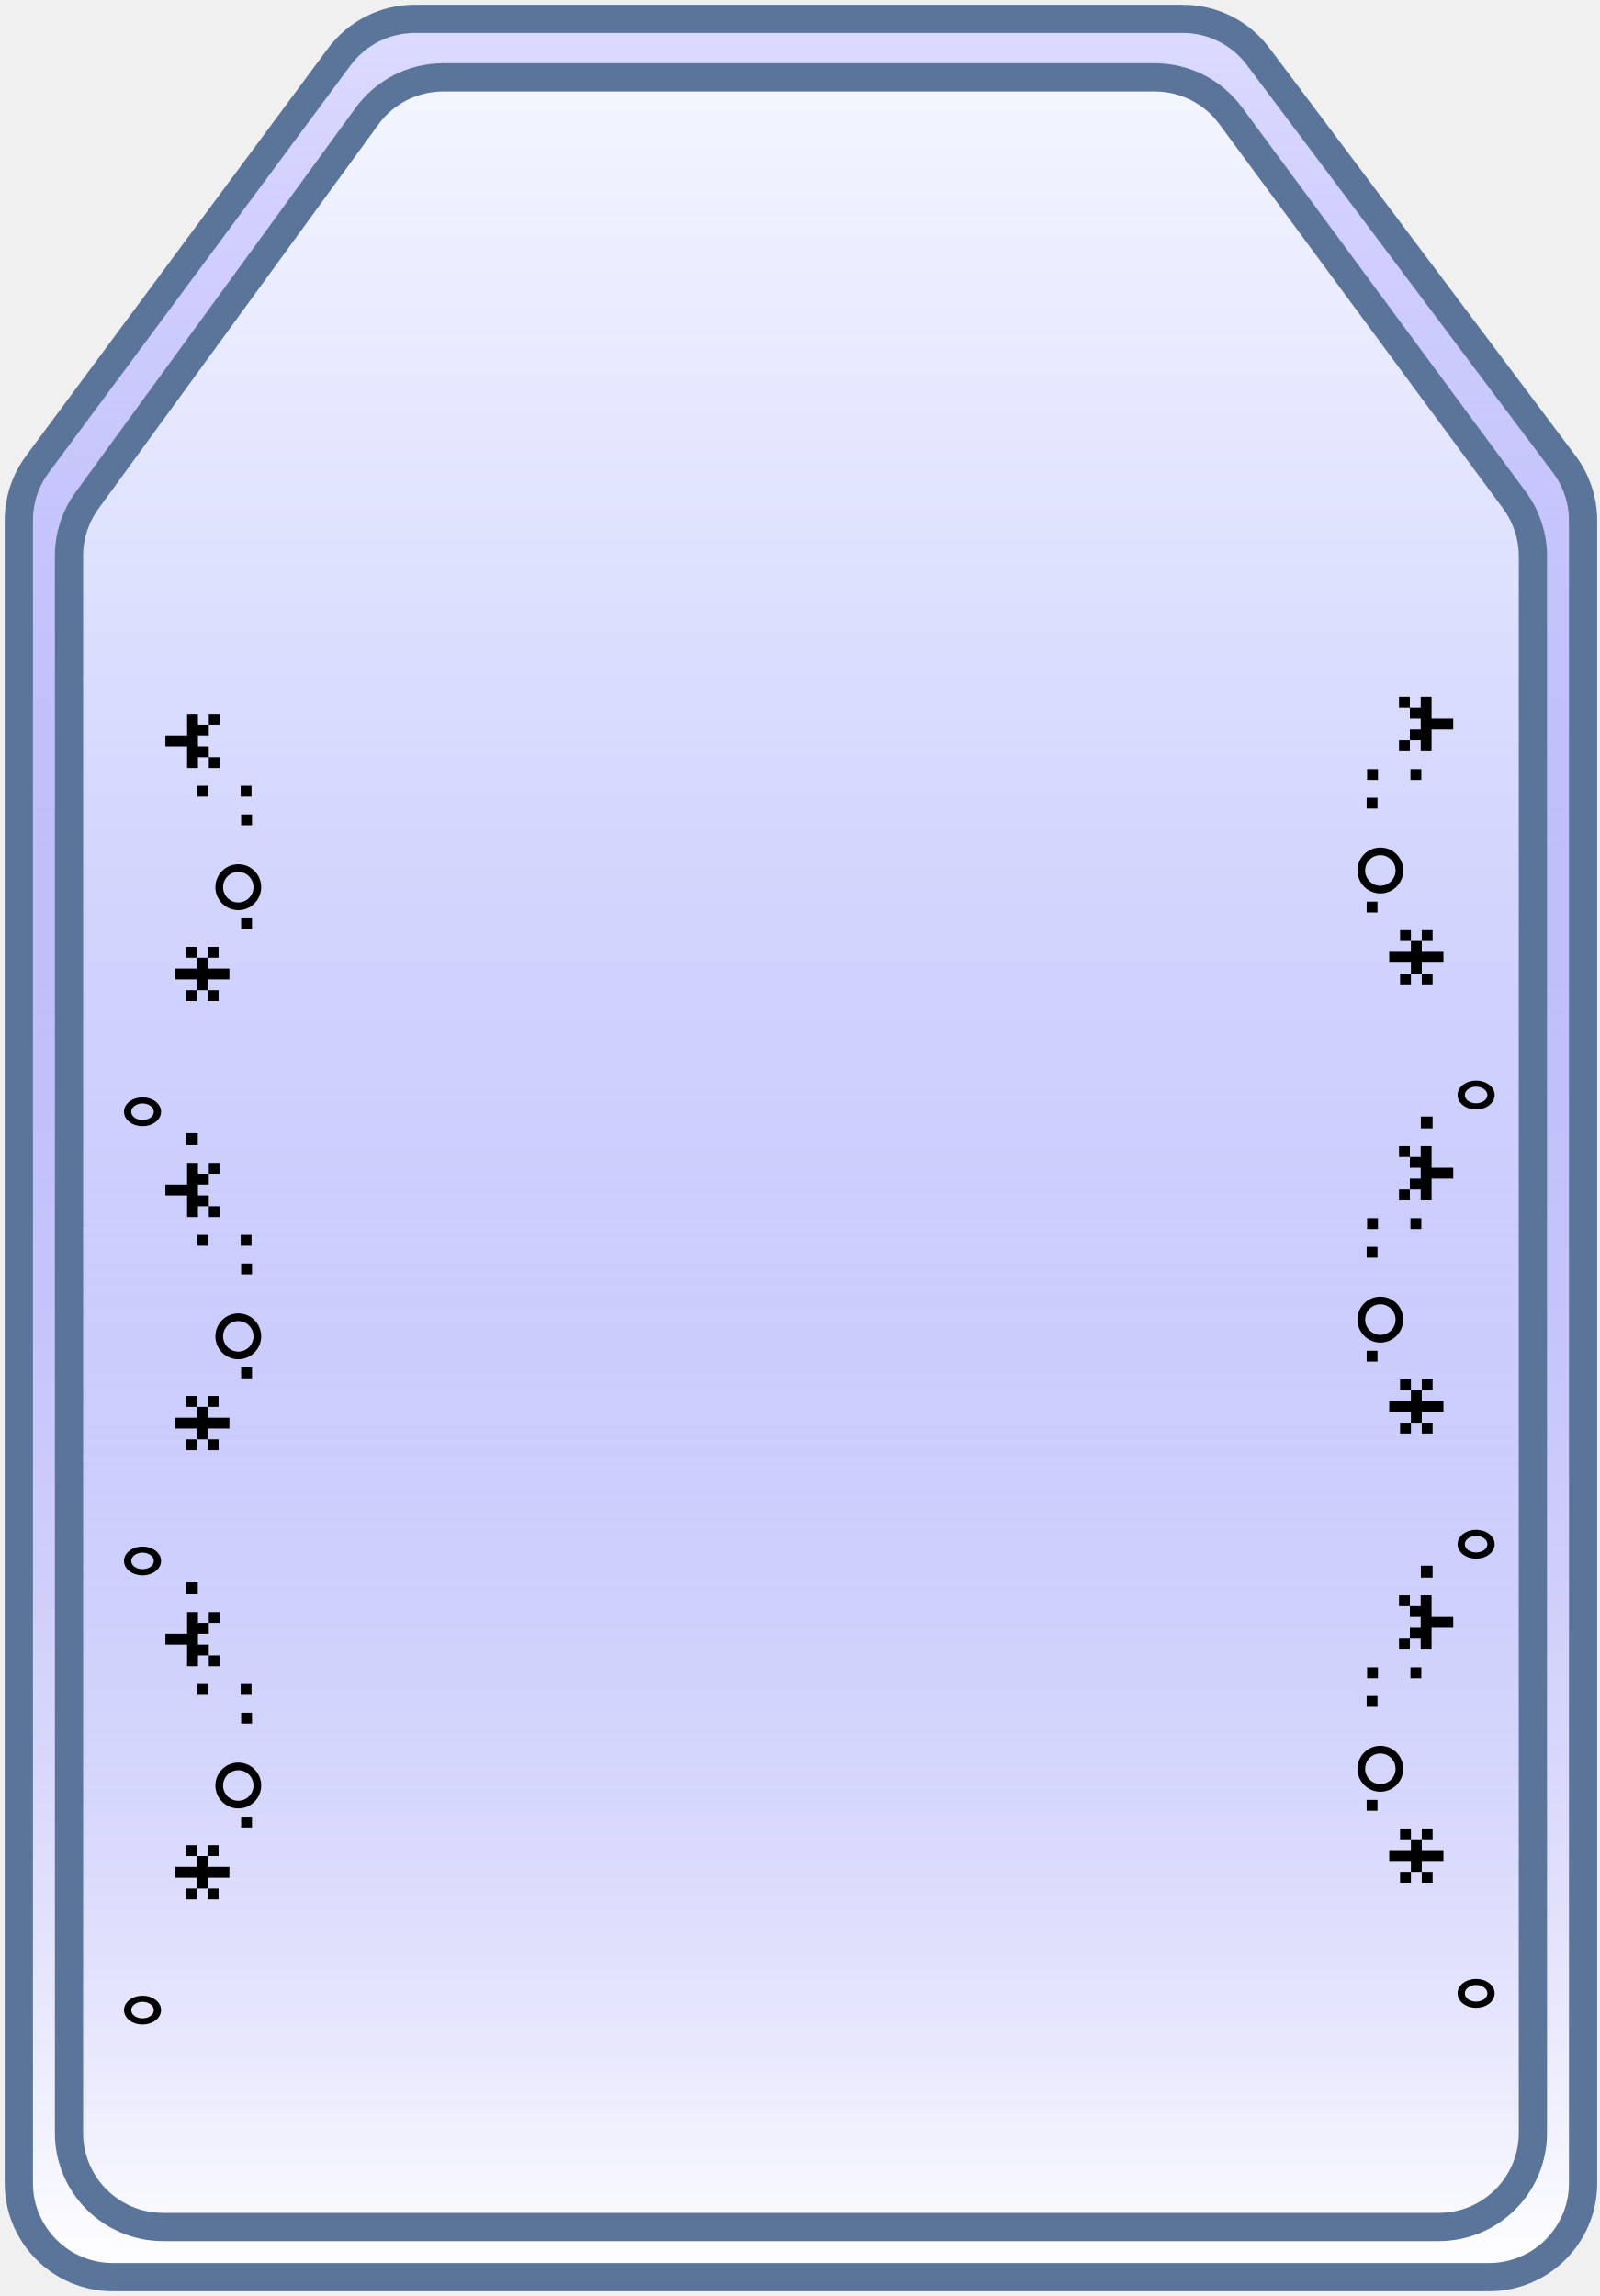
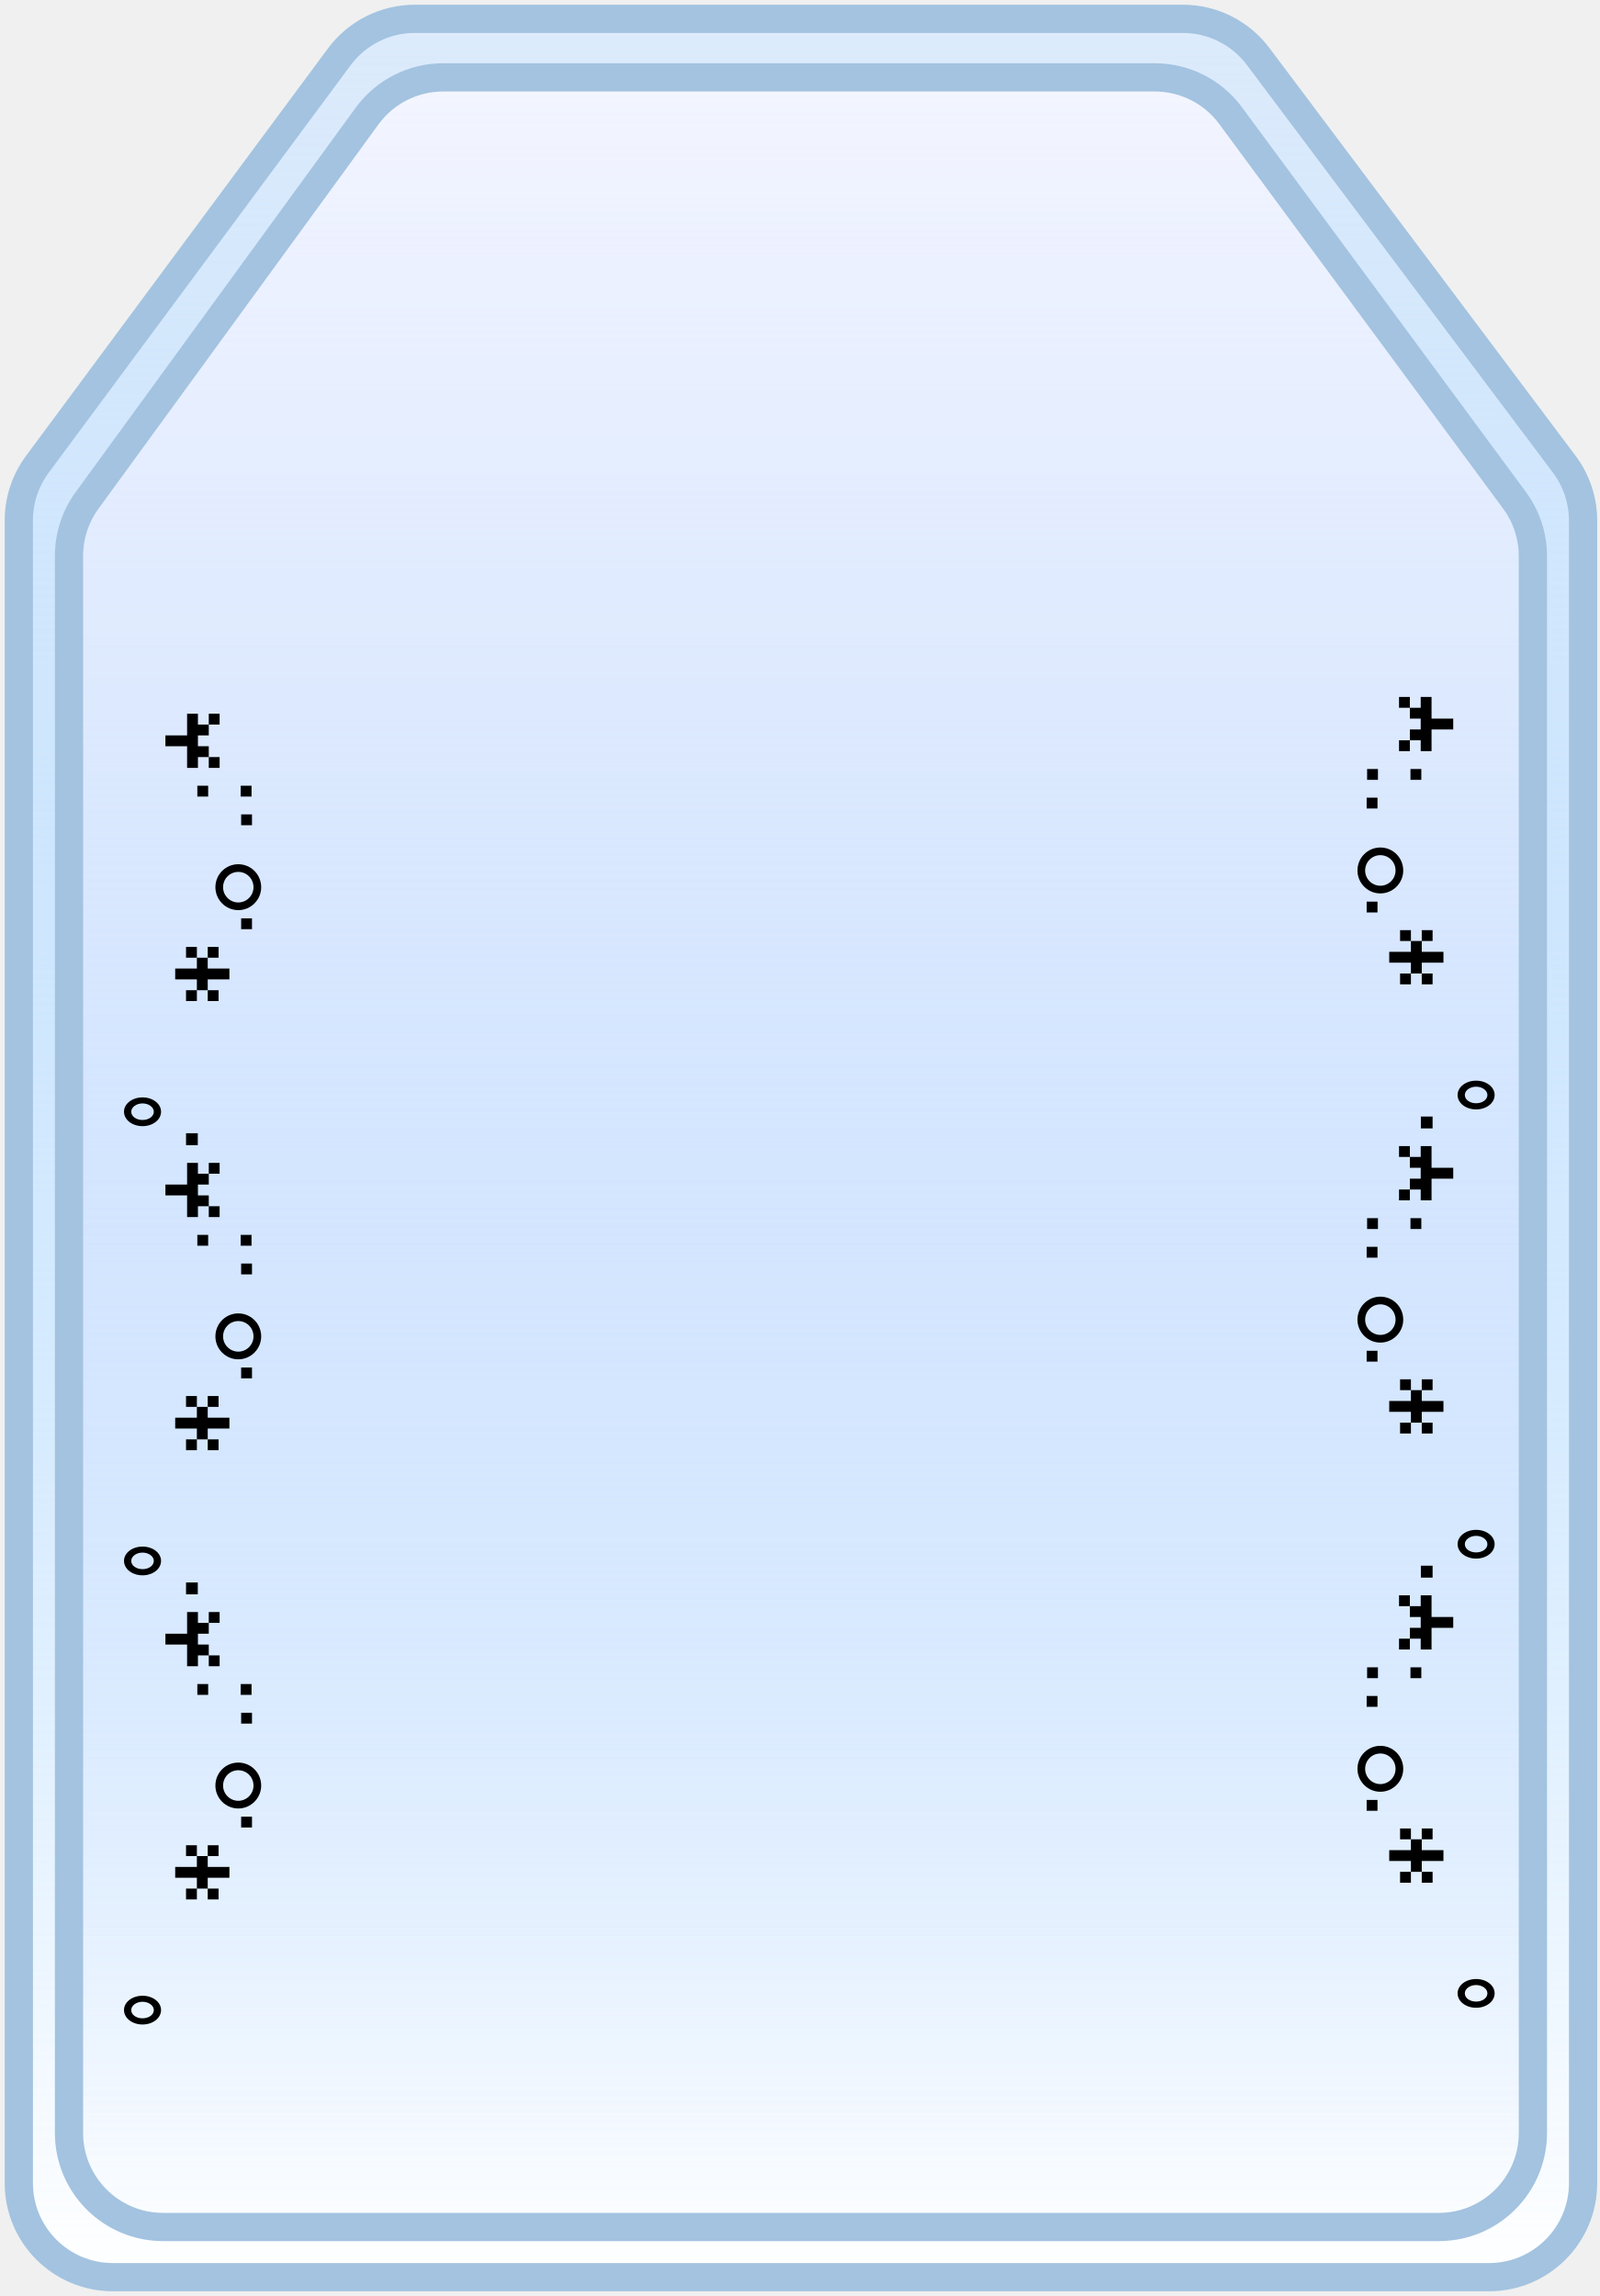
<svg xmlns="http://www.w3.org/2000/svg" width="170" height="244" viewBox="0 0 170 244" fill="none">
  <path d="M3.965 49.348L36.048 6.047C37.934 3.501 40.915 2 44.083 2H125.691C128.837 2 131.8 3.481 133.688 5.997L166.22 49.332C167.519 51.064 168.222 53.171 168.222 55.336V232C168.222 237.523 163.745 242 158.222 242H12C6.477 242 2 237.523 2 232V55.301C2 53.157 2.689 51.07 3.965 49.348Z" fill="white" />
-   <path d="M3.965 49.348L36.048 6.047C37.934 3.501 40.915 2 44.083 2H125.691C128.837 2 131.8 3.481 133.688 5.997L166.22 49.332C167.519 51.064 168.222 53.171 168.222 55.336V232C168.222 237.523 163.745 242 158.222 242H12C6.477 242 2 237.523 2 232V55.301C2 53.157 2.689 51.07 3.965 49.348Z" fill="url(#paint0_linear_1161_4045)" />
-   <path d="M3.965 49.348L36.048 6.047C37.934 3.501 40.915 2 44.083 2H125.691C128.837 2 131.8 3.481 133.688 5.997L166.22 49.332C167.519 51.064 168.222 53.171 168.222 55.336V232C168.222 237.523 163.745 242 158.222 242H12C6.477 242 2 237.523 2 232V55.301C2 53.157 2.689 51.07 3.965 49.348Z" stroke="#5A749A" stroke-width="3" />
-   <path d="M9.25 53.183L39.007 12.334C40.889 9.75 43.893 8.222 47.09 8.222H122.715C125.89 8.222 128.876 9.73 130.761 12.284L160.934 53.167C162.204 54.887 162.889 56.968 162.889 59.105V226.667C162.889 232.189 158.411 236.667 152.889 236.667H17.333C11.81 236.667 7.333 232.189 7.333 226.667V59.071C7.333 56.955 8.004 54.893 9.25 53.183Z" fill="url(#paint1_linear_1161_4045)" stroke="#5A749A" stroke-width="3" />
+   <path d="M3.965 49.348L36.048 6.047C37.934 3.501 40.915 2 44.083 2H125.691C128.837 2 131.8 3.481 133.688 5.997L166.22 49.332C167.519 51.064 168.222 53.171 168.222 55.336V232C168.222 237.523 163.745 242 158.222 242H12C6.477 242 2 237.523 2 232V55.301C2 53.157 2.689 51.07 3.965 49.348Z" fill="url(#paint0_linear_1204_1965)" />
+   <path d="M3.965 49.348L36.048 6.047C37.934 3.501 40.915 2 44.083 2H125.691C128.837 2 131.8 3.481 133.688 5.997L166.22 49.332C167.519 51.064 168.222 53.171 168.222 55.336V232C168.222 237.523 163.745 242 158.222 242H12C6.477 242 2 237.523 2 232V55.301C2 53.157 2.689 51.07 3.965 49.348Z" stroke="#A3C3E0" stroke-width="3" />
+   <path d="M9.25 53.183L39.007 12.334C40.889 9.75 43.893 8.222 47.09 8.222H122.715C125.89 8.222 128.876 9.73 130.761 12.284L160.934 53.167C162.204 54.887 162.889 56.968 162.889 59.105V226.667C162.889 232.189 158.411 236.667 152.889 236.667H17.333C11.81 236.667 7.333 232.189 7.333 226.667V59.071C7.333 56.955 8.004 54.893 9.25 53.183Z" fill="url(#paint1_linear_1204_1965)" stroke="#A3C3E0" stroke-width="3" />
  <path d="M15.145 214.491C14.489 214.491 13.945 214.123 13.945 213.611C13.945 213.131 14.489 212.731 15.145 212.731C15.801 212.731 16.345 213.131 16.345 213.611C16.345 214.123 15.801 214.491 15.145 214.491ZM15.145 215.147C16.233 215.147 17.113 214.475 17.113 213.611C17.113 212.763 16.233 212.091 15.145 212.091C14.057 212.091 13.177 212.763 13.177 213.611C13.177 214.475 14.057 215.147 15.145 215.147ZM18.617 199.551V198.399H20.921V197.247H22.073V198.399H24.377V199.551H22.073V200.703H20.921V199.551H18.617ZM19.769 201.855V200.703H20.921V201.855H19.769ZM19.769 197.247V196.095H20.921V197.247H19.769ZM22.073 201.855V200.703H23.225V201.855H22.073ZM22.073 197.247V196.095H23.225V197.247H22.073ZM25.625 194.214V193.062H26.777V194.214H25.625ZM22.889 189.759C22.889 191.087 23.977 192.191 25.321 192.191C26.665 192.191 27.753 191.087 27.753 189.759C27.753 188.399 26.665 187.311 25.321 187.311C23.977 187.311 22.889 188.399 22.889 189.759ZM26.937 189.759C26.937 190.639 26.217 191.375 25.321 191.375C24.425 191.375 23.705 190.639 23.705 189.759C23.705 188.847 24.425 188.127 25.321 188.127C26.217 188.127 26.937 188.847 26.937 189.759ZM25.625 183.167V182.015H26.777V183.167H25.625ZM20.969 180.12V178.968H22.121V180.12H20.969ZM25.577 180.12V178.968H26.729V180.12H25.577ZM17.577 174.77V173.618H19.881V171.314H21.033V172.466H22.185V173.618H21.033V174.77H22.185V175.922H21.033V177.074H19.881V174.77H17.577ZM22.185 177.074V175.922H23.337V177.074H22.185ZM22.185 172.466V171.314H23.337V172.466H22.185ZM19.769 169.433V168.169H21.017V169.433H19.769ZM15.145 166.757C14.489 166.757 13.945 166.389 13.945 165.877C13.945 165.397 14.489 164.997 15.145 164.997C15.801 164.997 16.345 165.397 16.345 165.877C16.345 166.389 15.801 166.757 15.145 166.757ZM15.145 167.413C16.233 167.413 17.113 166.741 17.113 165.877C17.113 165.029 16.233 164.357 15.145 164.357C14.057 164.357 13.177 165.029 13.177 165.877C13.177 166.741 14.057 167.413 15.145 167.413ZM18.617 151.816V150.664H20.921L20.921 149.512H22.073L22.073 150.664H24.377V151.816H22.073V152.968H20.921V151.816H18.617ZM19.769 154.12V152.968H20.921V154.12H19.769ZM19.769 149.512V148.36H20.921V149.512H19.769ZM22.073 154.12V152.968H23.225V154.12H22.073ZM22.073 149.512V148.36H23.225V149.512H22.073ZM25.625 146.48V145.328H26.777V146.48H25.625ZM22.889 142.025C22.889 143.353 23.977 144.457 25.321 144.457C26.665 144.457 27.753 143.353 27.753 142.025C27.753 140.665 26.665 139.577 25.321 139.577C23.977 139.577 22.889 140.665 22.889 142.025ZM26.937 142.025C26.937 142.905 26.217 143.641 25.321 143.641C24.425 143.641 23.705 142.905 23.705 142.025C23.705 141.113 24.425 140.393 25.321 140.393C26.217 140.393 26.937 141.113 26.937 142.025ZM25.625 135.433V134.281H26.777V135.433H25.625ZM20.969 132.386V131.234H22.121V132.386H20.969ZM25.577 132.386V131.234H26.729V132.386H25.577ZM17.577 127.035V125.883H19.881V123.579H21.033V124.731H22.185V125.883H21.033V127.035H22.185V128.187H21.033V129.339H19.881V127.035H17.577ZM22.185 129.339V128.187H23.337V129.339H22.185ZM22.185 124.731V123.579H23.337V124.731H22.185ZM19.769 121.699V120.435H21.017V121.699H19.769ZM15.145 119.022C14.489 119.022 13.945 118.654 13.945 118.142C13.945 117.662 14.489 117.262 15.145 117.262C15.801 117.262 16.345 117.662 16.345 118.142C16.345 118.654 15.801 119.022 15.145 119.022ZM15.145 119.678C16.233 119.678 17.113 119.006 17.113 118.142C17.113 117.294 16.233 116.622 15.145 116.622C14.057 116.622 13.177 117.294 13.177 118.142C13.177 119.006 14.057 119.678 15.145 119.678ZM18.617 104.082V102.93H20.921V101.778H22.073V102.93H24.377V104.082H22.073V105.234H20.921V104.082H18.617ZM19.769 106.386V105.234H20.921V106.386H19.769ZM19.769 101.778V100.626H20.921V101.778H19.769ZM22.073 106.386V105.234H23.225V106.386H22.073ZM22.073 101.778V100.626H23.225V101.778H22.073ZM25.625 98.745V97.593H26.777V98.745H25.625ZM22.889 94.29C22.889 95.618 23.977 96.722 25.321 96.722C26.665 96.722 27.753 95.618 27.753 94.29C27.753 92.93 26.665 91.843 25.321 91.843C23.977 91.843 22.889 92.93 22.889 94.29ZM26.937 94.29C26.937 95.171 26.217 95.906 25.321 95.906C24.425 95.906 23.705 95.171 23.705 94.29C23.705 93.379 24.425 92.659 25.321 92.659C26.217 92.659 26.937 93.379 26.937 94.29ZM25.625 87.698V86.546H26.777V87.698H25.625ZM20.969 84.652V83.5H22.121V84.652H20.969ZM25.577 84.652V83.5H26.729V84.652H25.577ZM17.577 79.301V78.149H19.881V75.845H21.033V76.997H22.185V78.149H21.033V79.301H22.185V80.453H21.033V81.605H19.881V79.301H17.577ZM22.185 81.605V80.453H23.337V81.605H22.185ZM22.185 76.997V75.845H23.337V76.997H22.185Z" fill="black" />
  <path d="M156.855 212.713C157.511 212.713 158.055 212.345 158.055 211.833C158.055 211.353 157.511 210.953 156.855 210.953C156.199 210.953 155.655 211.353 155.655 211.833C155.655 212.345 156.199 212.713 156.855 212.713ZM156.855 213.369C155.767 213.369 154.887 212.697 154.887 211.833C154.887 210.985 155.767 210.313 156.855 210.313C157.943 210.313 158.823 210.985 158.823 211.833C158.823 212.697 157.943 213.369 156.855 213.369ZM153.383 197.773V196.621H151.079V195.469H149.927V196.621H147.623V197.773H149.927V198.925H151.079V197.773H153.383ZM152.231 200.077V198.925H151.079V200.077H152.231ZM152.231 195.469V194.317H151.079V195.469H152.231ZM149.927 200.077V198.925H148.775V200.077H149.927ZM149.927 195.469V194.317H148.775V195.469H149.927ZM146.375 192.436V191.284H145.223V192.436H146.375ZM149.111 187.981C149.111 189.309 148.023 190.413 146.679 190.413C145.335 190.413 144.247 189.309 144.247 187.981C144.247 186.621 145.335 185.533 146.679 185.533C148.023 185.533 149.111 186.621 149.111 187.981ZM145.063 187.981C145.063 188.861 145.783 189.597 146.679 189.597C147.575 189.597 148.295 188.861 148.295 187.981C148.295 187.069 147.575 186.349 146.679 186.349C145.783 186.349 145.063 187.069 145.063 187.981ZM146.375 181.389V180.237H145.223V181.389H146.375ZM151.031 178.343V177.191H149.879V178.343H151.031ZM146.423 178.343V177.191H145.271V178.343H146.423ZM154.423 172.992V171.84H152.119V169.536H150.967V170.688H149.815V171.84H150.967V172.992H149.815V174.144H150.967V175.296H152.119V172.992H154.423ZM149.815 175.296V174.144H148.663V175.296H149.815ZM149.815 170.688V169.536H148.663V170.688H149.815ZM152.231 167.655V166.391H150.983V167.655H152.231ZM156.855 164.979C157.511 164.979 158.055 164.611 158.055 164.099C158.055 163.619 157.511 163.219 156.855 163.219C156.199 163.219 155.655 163.619 155.655 164.099C155.655 164.611 156.199 164.979 156.855 164.979ZM156.855 165.635C155.767 165.635 154.887 164.963 154.887 164.099C154.887 163.251 155.767 162.579 156.855 162.579C157.943 162.579 158.823 163.251 158.823 164.099C158.823 164.963 157.943 165.635 156.855 165.635ZM153.383 150.039V148.887H151.079V147.735H149.927V148.887H147.623V150.039H149.927V151.191H151.079V150.039H153.383ZM152.231 152.343V151.191H151.079V152.343H152.231ZM152.231 147.735V146.583H151.079V147.735H152.231ZM149.927 152.343V151.191H148.775V152.343H149.927ZM149.927 147.735V146.583H148.775V147.735H149.927ZM146.375 144.702V143.55H145.223V144.702H146.375ZM149.111 140.247C149.111 141.575 148.023 142.679 146.679 142.679C145.335 142.679 144.247 141.575 144.247 140.247C144.247 138.887 145.335 137.799 146.679 137.799C148.023 137.799 149.111 138.887 149.111 140.247ZM145.063 140.247C145.063 141.127 145.783 141.863 146.679 141.863C147.575 141.863 148.295 141.127 148.295 140.247C148.295 139.335 147.575 138.615 146.679 138.615C145.783 138.615 145.063 139.335 145.063 140.247ZM146.375 133.655V132.503H145.223V133.655H146.375ZM151.031 130.608V129.456H149.879V130.608H151.031ZM146.423 130.608V129.456H145.271V130.608H146.423ZM154.423 125.257V124.105H152.119V121.801H150.967V122.953H149.815V124.105H150.967V125.257H149.815V126.409H150.967V127.561H152.119V125.257H154.423ZM149.815 127.561V126.409H148.663V127.561H149.815ZM149.815 122.953V121.801H148.663V122.953H149.815ZM152.231 119.921V118.657H150.983V119.921H152.231ZM156.855 117.244C157.511 117.244 158.055 116.876 158.055 116.364C158.055 115.884 157.511 115.484 156.855 115.484C156.199 115.484 155.655 115.884 155.655 116.364C155.655 116.876 156.199 117.244 156.855 117.244ZM156.855 117.9C155.767 117.9 154.887 117.228 154.887 116.364C154.887 115.516 155.767 114.844 156.855 114.844C157.943 114.844 158.823 115.516 158.823 116.364C158.823 117.228 157.943 117.9 156.855 117.9ZM153.383 102.304V101.152H151.079V100H149.927V101.152H147.623V102.304H149.927V103.456H151.079V102.304H153.383ZM152.231 104.608V103.456H151.079V104.608H152.231ZM152.231 100V98.848H151.079V100H152.231ZM149.927 104.608V103.456H148.775V104.608H149.927ZM149.927 100V98.848H148.775V100H149.927ZM146.375 96.968V95.816H145.223V96.968H146.375ZM149.111 92.513C149.111 93.841 148.023 94.945 146.679 94.945C145.335 94.945 144.247 93.841 144.247 92.513C144.247 91.153 145.335 90.065 146.679 90.065C148.023 90.065 149.111 91.153 149.111 92.513ZM145.063 92.513C145.063 93.393 145.783 94.129 146.679 94.129C147.575 94.129 148.295 93.393 148.295 92.513C148.295 91.601 147.575 90.881 146.679 90.881C145.783 90.881 145.063 91.601 145.063 92.513ZM146.375 85.921V84.769H145.223V85.921H146.375ZM151.031 82.874V81.722H149.879V82.874H151.031ZM146.423 82.874V81.722H145.271V82.874H146.423ZM154.423 77.523V76.371H152.119V74.067H150.967V75.219H149.815V76.371H150.967V77.523H149.815V78.675H150.967V79.827H152.119V77.523H154.423ZM149.815 79.827V78.675H148.663V79.827H149.815ZM149.815 75.219V74.067H148.663V75.219H149.815Z" fill="black" />
  <defs>
-     <linearGradient id="paint0_linear_1161_4045" x1="85.111" y1="2" x2="85.111" y2="242" gradientUnits="userSpaceOnUse">
-       <stop stop-color="#DCDBFF" />
-       <stop offset="1" stop-color="#2F2BEB" stop-opacity="0" />
+     <linearGradient id="paint0_linear_1204_1965" x1="85.111" y1="2" x2="85.111" y2="242" gradientUnits="userSpaceOnUse">
+       <stop stop-color="#DDEBFB" />
+       <stop offset="1" stop-color="#6AB8FF" stop-opacity="0" />
    </linearGradient>
-     <linearGradient id="paint1_linear_1161_4045" x1="85.111" y1="8.222" x2="85.111" y2="236.667" gradientUnits="userSpaceOnUse">
+     <linearGradient id="paint1_linear_1204_1965" x1="85.111" y1="8.222" x2="85.111" y2="236.667" gradientUnits="userSpaceOnUse">
      <stop stop-color="#F3F5FF" />
-       <stop offset="1" stop-color="#BBC2FF" stop-opacity="0" />
+       <stop offset="1" stop-color="#BBD2FF" stop-opacity="0" />
    </linearGradient>
  </defs>
</svg>
